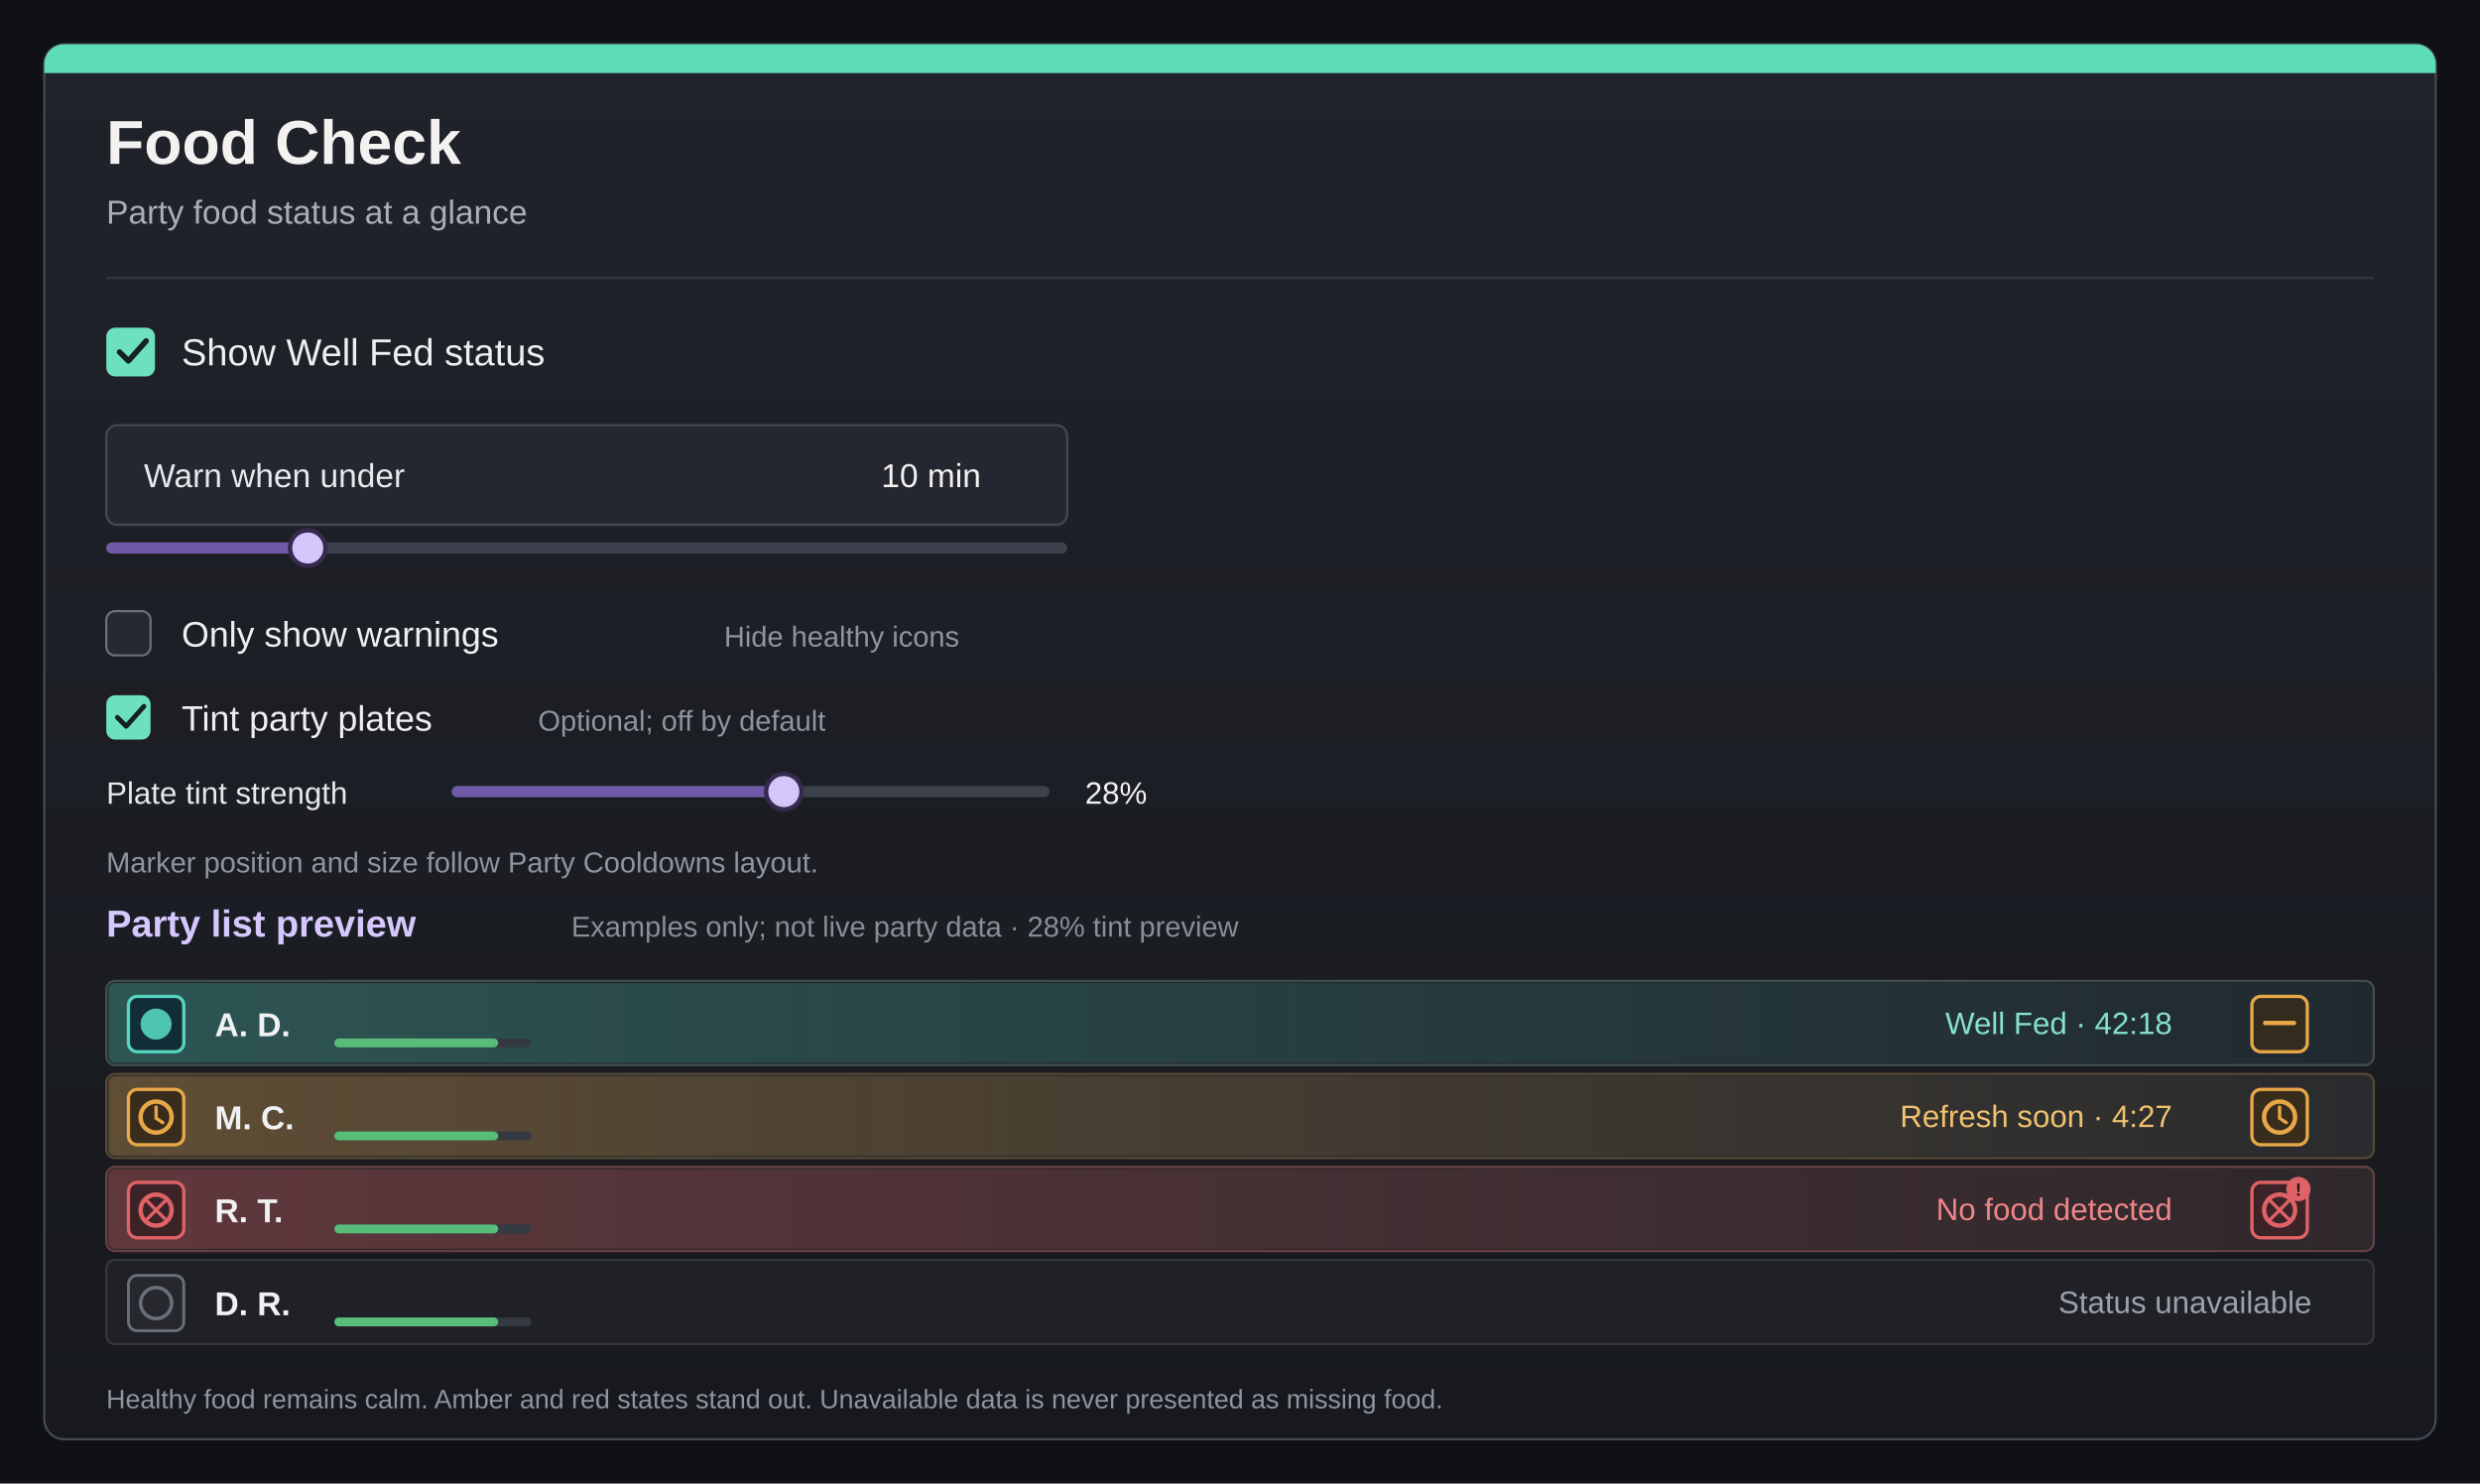
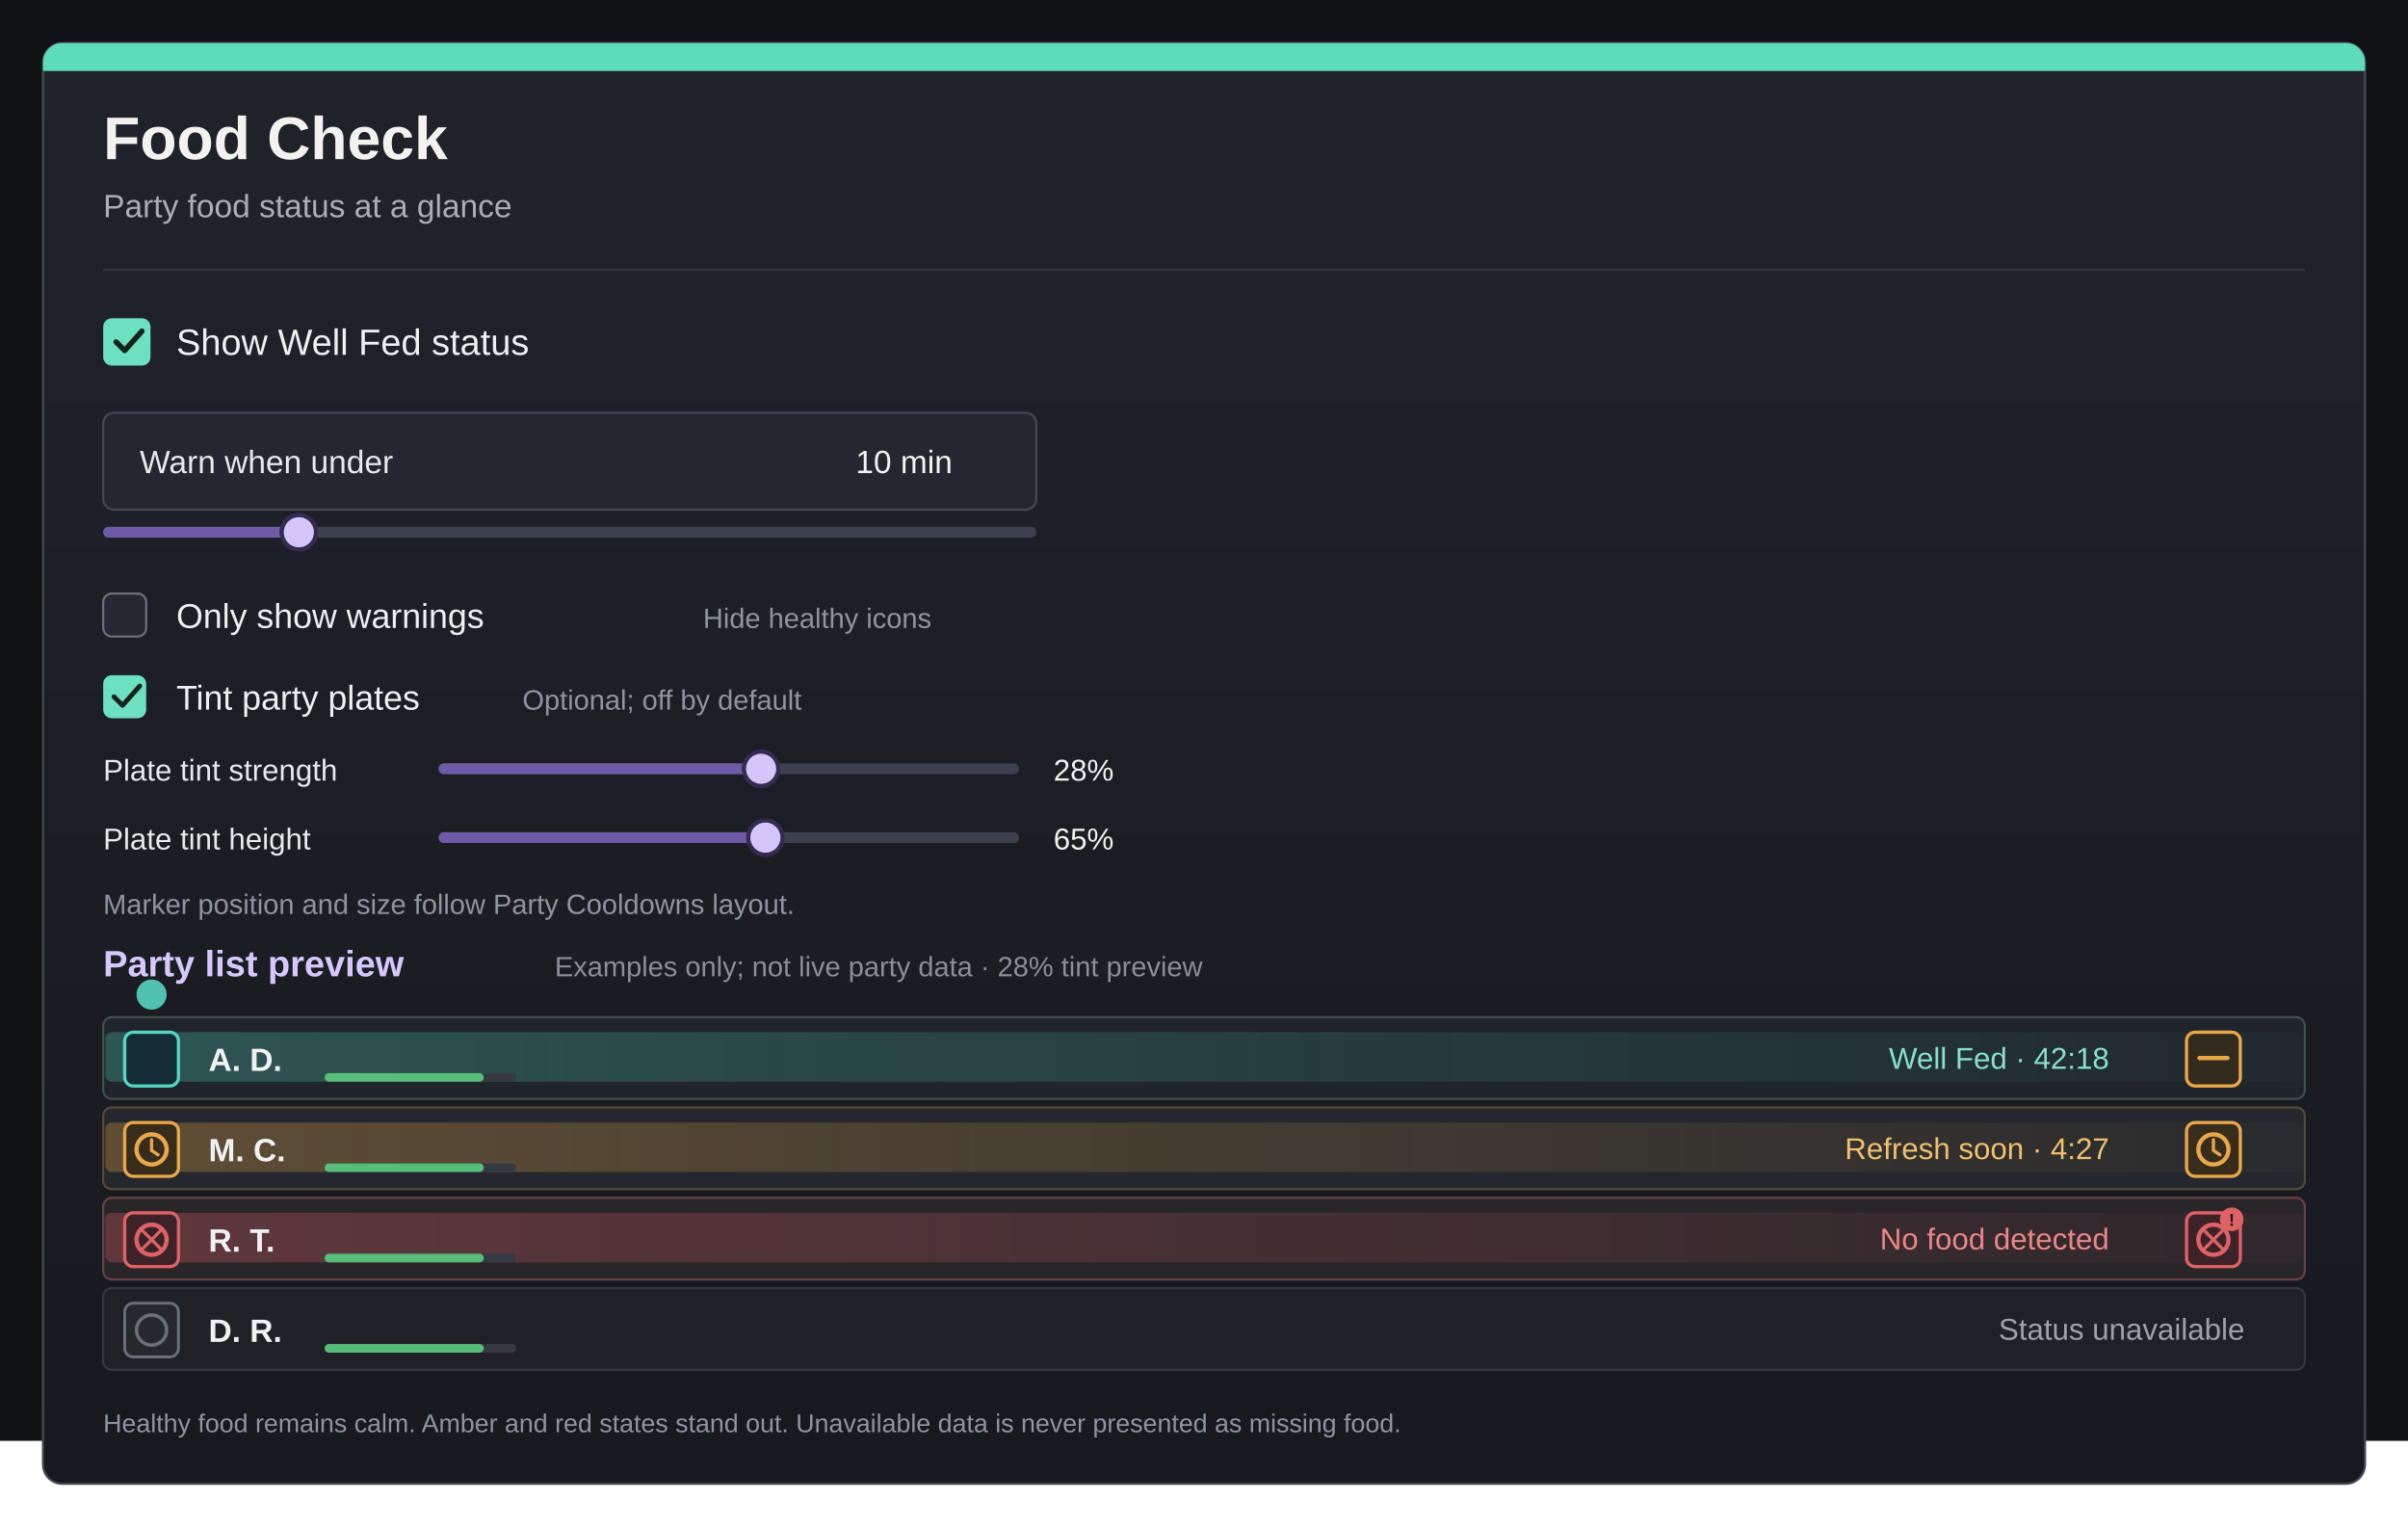
- <svg xmlns="http://www.w3.org/2000/svg" width="1120" height="670" viewBox="0 0 1120 670" role="img" aria-labelledby="title desc">
+ <svg xmlns="http://www.w3.org/2000/svg" width="1120" height="710" viewBox="0 0 1120 710" role="img" aria-labelledby="title desc">
  <defs>
    <linearGradient id="shell" x2="0" y2="1">
      <stop offset="0" stop-color="#20232a" />
      <stop offset="1" stop-color="#17191e" />
    </linearGradient>
    <linearGradient id="active" x2="1" y2="0">
      <stop stop-color="#4fd1bb" stop-opacity=".28" />
      <stop offset="1" stop-color="#4fd1bb" stop-opacity=".025" />
    </linearGradient>
    <linearGradient id="warning" x2="1" y2="0">
      <stop stop-color="#e8a847" stop-opacity=".30" />
      <stop offset="1" stop-color="#e8a847" stop-opacity=".03" />
    </linearGradient>
    <linearGradient id="missing" x2="1" y2="0">
      <stop stop-color="#df6266" stop-opacity=".30" />
      <stop offset="1" stop-color="#df6266" stop-opacity=".03" />
    </linearGradient>
  </defs>
  <rect width="1120" height="670" fill="#101115" />
-   <rect x="20" y="20" width="1080" height="630" rx="9" fill="url(#shell)" stroke="#454954" />
+   <rect x="20" y="20" width="1080" height="670" rx="9" fill="url(#shell)" stroke="#454954" />
  <path d="M29 20h1062a9 9 0 0 1 9 9v4H20v-4a9 9 0 0 1 9-9" fill="#5cddb8" />
  <text x="48" y="74" fill="#f3f2f0" font-family="Segoe UI, Arial, sans-serif" font-size="28" font-weight="650">Food Check</text>
  <text x="48" y="101" fill="#aaaeb8" font-family="Segoe UI, Arial, sans-serif" font-size="15">Party food status at a glance</text>
  <rect x="48" y="125" width="1024" height="1" fill="#343740" />
  <rect x="48" y="148" width="22" height="22" rx="4" fill="#6de0bf" />
  <path d="M54 159l4 4 8-9" fill="none" stroke="#15231f" stroke-width="2.5" stroke-linecap="round" stroke-linejoin="round" />
  <text x="82" y="165" fill="#eeeff1" font-family="Segoe UI, Arial, sans-serif" font-size="17">Show Well Fed status</text>
  <rect x="48" y="192" width="434" height="45" rx="5" fill="#242730" stroke="#444854" />
  <text x="65" y="220" fill="#e8e9ec" font-family="Segoe UI, Arial, sans-serif" font-size="15">Warn when under</text>
  <text x="443" y="220" text-anchor="end" fill="#f3f2f0" font-family="Segoe UI, Arial, sans-serif" font-size="15">10 min</text>
  <rect x="48" y="245" width="434" height="5" rx="2.5" fill="#3c414d" />
  <rect x="48" y="245" width="91" height="5" rx="2.5" fill="#6f5aa8" />
  <circle cx="139" cy="247.5" r="8" fill="#d5c6fa" stroke="#352b50" stroke-width="2" />
  <rect x="48" y="276" width="20" height="20" rx="4" fill="#262933" stroke="#6b6f7b" />
  <text x="82" y="292" fill="#eeeff1" font-family="Segoe UI, Arial, sans-serif" font-size="16">Only show warnings</text>
  <text x="327" y="292" fill="#8e94a0" font-family="Segoe UI, Arial, sans-serif" font-size="13">Hide healthy icons</text>
  <rect x="48" y="314" width="20" height="20" rx="4" fill="#6de0bf" />
  <path d="M53 324l4 4 8-9" fill="none" stroke="#15231f" stroke-width="2.2" stroke-linecap="round" stroke-linejoin="round" />
  <text x="82" y="330" fill="#eeeff1" font-family="Segoe UI, Arial, sans-serif" font-size="16">Tint party plates</text>
  <text x="243" y="330" fill="#8e94a0" font-family="Segoe UI, Arial, sans-serif" font-size="13">Optional; off by default</text>
  <text x="48" y="363" fill="#e8e9ec" font-family="Segoe UI, Arial, sans-serif" font-size="14">Plate tint strength</text>
  <rect x="204" y="355" width="270" height="5" rx="2.5" fill="#3c414d" />
  <rect x="204" y="355" width="150" height="5" rx="2.5" fill="#6f5aa8" />
  <circle cx="354" cy="357.5" r="8" fill="#d5c6fa" stroke="#352b50" stroke-width="2" />
  <text x="490" y="363" fill="#f3f2f0" font-family="Segoe UI, Arial, sans-serif" font-size="14">28%</text>
-   <text x="48" y="394" fill="#8e94a0" font-family="Segoe UI, Arial, sans-serif" font-size="13">Marker position and size follow Party Cooldowns layout.</text>
-   <text x="48" y="423" fill="#d6c8ff" font-family="Segoe UI, Arial, sans-serif" font-size="17" font-weight="600">Party list preview</text>
-   <text x="258" y="423" fill="#898e99" font-family="Segoe UI, Arial, sans-serif" font-size="13">Examples only; not live party data · 28% tint preview</text>
+   <text x="48" y="395" fill="#e8e9ec" font-family="Segoe UI, Arial, sans-serif" font-size="14">Plate tint height</text>
+   <rect x="204" y="387" width="270" height="5" rx="2.5" fill="#3c414d" />
+   <rect x="204" y="387" width="152" height="5" rx="2.5" fill="#6f5aa8" />
+   <circle cx="356" cy="389.5" r="8" fill="#d5c6fa" stroke="#352b50" stroke-width="2" />
+   <text x="490" y="395" fill="#f3f2f0" font-family="Segoe UI, Arial, sans-serif" font-size="14">65%</text>
+   <text x="48" y="425" fill="#8e94a0" font-family="Segoe UI, Arial, sans-serif" font-size="13">Marker position and size follow Party Cooldowns layout.</text>
+   <text x="48" y="454" fill="#d6c8ff" font-family="Segoe UI, Arial, sans-serif" font-size="17" font-weight="600">Party list preview</text>
+   <text x="258" y="454" fill="#898e99" font-family="Segoe UI, Arial, sans-serif" font-size="13">Examples only; not live party data · 28% tint preview</text>
  <g font-family="Segoe UI, Arial, sans-serif">
-     <rect x="48" y="443" width="1024" height="38" rx="4" fill="#20252b" stroke="#40504d" />
-     <rect x="49" y="444" width="1022" height="36" rx="3" fill="url(#active)" />
-     <rect x="58" y="450" width="25" height="25" rx="4" fill="#122d35" stroke="#55d5c0" stroke-width="1.5" />
+     <rect x="48" y="473" width="1024" height="38" rx="4" fill="#20252b" stroke="#40504d" />
+     <rect x="49" y="480" width="1022" height="23" rx="3" fill="url(#active)" />
+     <rect x="58" y="480" width="25" height="25" rx="4" fill="#122d35" stroke="#55d5c0" stroke-width="1.5" />
    <circle cx="70.5" cy="462.5" r="7" fill="#55d5c0" opacity=".9" />
-     <text x="97" y="468" fill="#f0f1f3" font-size="15" font-weight="600">A. D.</text>
-     <rect x="151" y="469" width="89" height="4" rx="2" fill="#353a42" />
-     <rect x="151" y="469" width="74" height="4" rx="2" fill="#59bd7a" />
-     <text x="981" y="467" text-anchor="end" fill="#87e1cc" font-size="14">Well Fed · 42:18</text>
-     <rect x="1017" y="450" width="25" height="25" rx="4" fill="#332b1d" stroke="#e8a847" stroke-width="1.5" />
-     <path d="M1023 462h13" stroke="#e8a847" stroke-width="2" stroke-linecap="round" />
-     <rect x="48" y="485" width="1024" height="38" rx="4" fill="#24272d" stroke="#574a35" />
-     <rect x="49" y="486" width="1022" height="36" rx="3" fill="url(#warning)" />
-     <rect x="58" y="492" width="25" height="25" rx="4" fill="#382c1c" stroke="#e8a847" stroke-width="1.5" />
-     <circle cx="70.5" cy="504.5" r="7" fill="none" stroke="#e8a847" stroke-width="2" />
-     <path d="M70.5 500v5l3 2" fill="none" stroke="#e8a847" stroke-width="1.5" stroke-linecap="round" />
-     <text x="97" y="510" fill="#f0f1f3" font-size="15" font-weight="600">M. C.</text>
-     <rect x="151" y="511" width="89" height="4" rx="2" fill="#353a42" />
-     <rect x="151" y="511" width="74" height="4" rx="2" fill="#59bd7a" />
-     <text x="981" y="509" text-anchor="end" fill="#f0c16e" font-size="14">Refresh soon · 4:27</text>
-     <rect x="1017" y="492" width="25" height="25" rx="4" fill="#382c1c" stroke="#e8a847" stroke-width="1.5" />
-     <circle cx="1029.5" cy="504.5" r="7" fill="none" stroke="#e8a847" stroke-width="2" />
-     <path d="M1029.5 500v5l3 2" fill="none" stroke="#e8a847" stroke-width="1.5" stroke-linecap="round" />
-     <rect x="48" y="527" width="1024" height="38" rx="4" fill="#29262a" stroke="#694044" />
-     <rect x="49" y="528" width="1022" height="36" rx="3" fill="url(#missing)" />
-     <rect x="58" y="534" width="25" height="25" rx="4" fill="#3b2328" stroke="#df6266" stroke-width="1.5" />
-     <circle cx="70.5" cy="546.5" r="7" fill="none" stroke="#df6266" stroke-width="2" />
-     <path d="M66 542l9 9m0-9-9 9" stroke="#df6266" stroke-width="1.5" stroke-linecap="round" />
-     <text x="97" y="552" fill="#f0f1f3" font-size="15" font-weight="600">R. T.</text>
-     <rect x="151" y="553" width="89" height="4" rx="2" fill="#353a42" />
-     <rect x="151" y="553" width="74" height="4" rx="2" fill="#59bd7a" />
-     <text x="981" y="551" text-anchor="end" fill="#ee8587" font-size="14">No food detected</text>
-     <rect x="1017" y="534" width="25" height="25" rx="4" fill="#3b2328" stroke="#df6266" stroke-width="1.5" />
-     <circle cx="1029.5" cy="546.5" r="7" fill="none" stroke="#df6266" stroke-width="2" />
-     <path d="M1025 542l9 9m0-9-9 9" stroke="#df6266" stroke-width="1.5" stroke-linecap="round" />
-     <circle cx="1038" cy="537" r="5.5" fill="#df6266" />
-     <text x="1038" y="540" text-anchor="middle" fill="#201719" font-size="8" font-weight="700">!</text>
-     <rect x="48" y="569" width="1024" height="38" rx="4" fill="#202126" stroke="#343740" />
-     <rect x="58" y="576" width="25" height="25" rx="4" fill="#26282d" stroke="#69707a" stroke-width="1.3" />
-     <circle cx="70.5" cy="588.5" r="7" fill="none" stroke="#69707a" stroke-width="1.6" />
-     <text x="97" y="594" fill="#f0f1f3" font-size="15" font-weight="600">D. R.</text>
-     <rect x="151" y="595" width="89" height="4" rx="2" fill="#353a42" />
-     <rect x="151" y="595" width="74" height="4" rx="2" fill="#59bd7a" />
-     <text x="1044" y="593" text-anchor="end" fill="#9ca1ac" font-size="14">Status unavailable</text>
+     <text x="97" y="498" fill="#f0f1f3" font-size="15" font-weight="600">A. D.</text>
+     <rect x="151" y="499" width="89" height="4" rx="2" fill="#353a42" />
+     <rect x="151" y="499" width="74" height="4" rx="2" fill="#59bd7a" />
+     <text x="981" y="497" text-anchor="end" fill="#87e1cc" font-size="14">Well Fed · 42:18</text>
+     <rect x="1017" y="480" width="25" height="25" rx="4" fill="#332b1d" stroke="#e8a847" stroke-width="1.5" />
+     <path d="M1023 492h13" stroke="#e8a847" stroke-width="2" stroke-linecap="round" />
+     <rect x="48" y="515" width="1024" height="38" rx="4" fill="#24272d" stroke="#574a35" />
+     <rect x="49" y="522" width="1022" height="23" rx="3" fill="url(#warning)" />
+     <rect x="58" y="522" width="25" height="25" rx="4" fill="#382c1c" stroke="#e8a847" stroke-width="1.5" />
+     <circle cx="70.5" cy="534.5" r="7" fill="none" stroke="#e8a847" stroke-width="2" />
+     <path d="M70.5 530v5l3 2" fill="none" stroke="#e8a847" stroke-width="1.5" stroke-linecap="round" />
+     <text x="97" y="540" fill="#f0f1f3" font-size="15" font-weight="600">M. C.</text>
+     <rect x="151" y="541" width="89" height="4" rx="2" fill="#353a42" />
+     <rect x="151" y="541" width="74" height="4" rx="2" fill="#59bd7a" />
+     <text x="981" y="539" text-anchor="end" fill="#f0c16e" font-size="14">Refresh soon · 4:27</text>
+     <rect x="1017" y="522" width="25" height="25" rx="4" fill="#382c1c" stroke="#e8a847" stroke-width="1.5" />
+     <circle cx="1029.5" cy="534.5" r="7" fill="none" stroke="#e8a847" stroke-width="2" />
+     <path d="M1029.5 530v5l3 2" fill="none" stroke="#e8a847" stroke-width="1.5" stroke-linecap="round" />
+     <rect x="48" y="557" width="1024" height="38" rx="4" fill="#29262a" stroke="#694044" />
+     <rect x="49" y="564" width="1022" height="23" rx="3" fill="url(#missing)" />
+     <rect x="58" y="564" width="25" height="25" rx="4" fill="#3b2328" stroke="#df6266" stroke-width="1.5" />
+     <circle cx="70.5" cy="576.5" r="7" fill="none" stroke="#df6266" stroke-width="2" />
+     <path d="M66 572l9 9m0-9-9 9" stroke="#df6266" stroke-width="1.5" stroke-linecap="round" />
+     <text x="97" y="582" fill="#f0f1f3" font-size="15" font-weight="600">R. T.</text>
+     <rect x="151" y="583" width="89" height="4" rx="2" fill="#353a42" />
+     <rect x="151" y="583" width="74" height="4" rx="2" fill="#59bd7a" />
+     <text x="981" y="581" text-anchor="end" fill="#ee8587" font-size="14">No food detected</text>
+     <rect x="1017" y="564" width="25" height="25" rx="4" fill="#3b2328" stroke="#df6266" stroke-width="1.5" />
+     <circle cx="1029.5" cy="576.5" r="7" fill="none" stroke="#df6266" stroke-width="2" />
+     <path d="M1025 572l9 9m0-9-9 9" stroke="#df6266" stroke-width="1.5" stroke-linecap="round" />
+     <circle cx="1038" cy="567" r="5.5" fill="#df6266" />
+     <text x="1038" y="570" text-anchor="middle" fill="#201719" font-size="8" font-weight="700">!</text>
+     <rect x="48" y="599" width="1024" height="38" rx="4" fill="#202126" stroke="#343740" />
+     <rect x="58" y="606" width="25" height="25" rx="4" fill="#26282d" stroke="#69707a" stroke-width="1.3" />
+     <circle cx="70.5" cy="618.5" r="7" fill="none" stroke="#69707a" stroke-width="1.6" />
+     <text x="97" y="624" fill="#f0f1f3" font-size="15" font-weight="600">D. R.</text>
+     <rect x="151" y="625" width="89" height="4" rx="2" fill="#353a42" />
+     <rect x="151" y="625" width="74" height="4" rx="2" fill="#59bd7a" />
+     <text x="1044" y="623" text-anchor="end" fill="#9ca1ac" font-size="14">Status unavailable</text>
  </g>
-   <text x="48" y="636" fill="#8e94a0" font-family="Segoe UI, Arial, sans-serif" font-size="12">Healthy food remains calm. Amber and red states stand out. Unavailable data is never presented as missing food.</text>
+   <text x="48" y="666" fill="#8e94a0" font-family="Segoe UI, Arial, sans-serif" font-size="12">Healthy food remains calm. Amber and red states stand out. Unavailable data is never presented as missing food.</text>
</svg>
